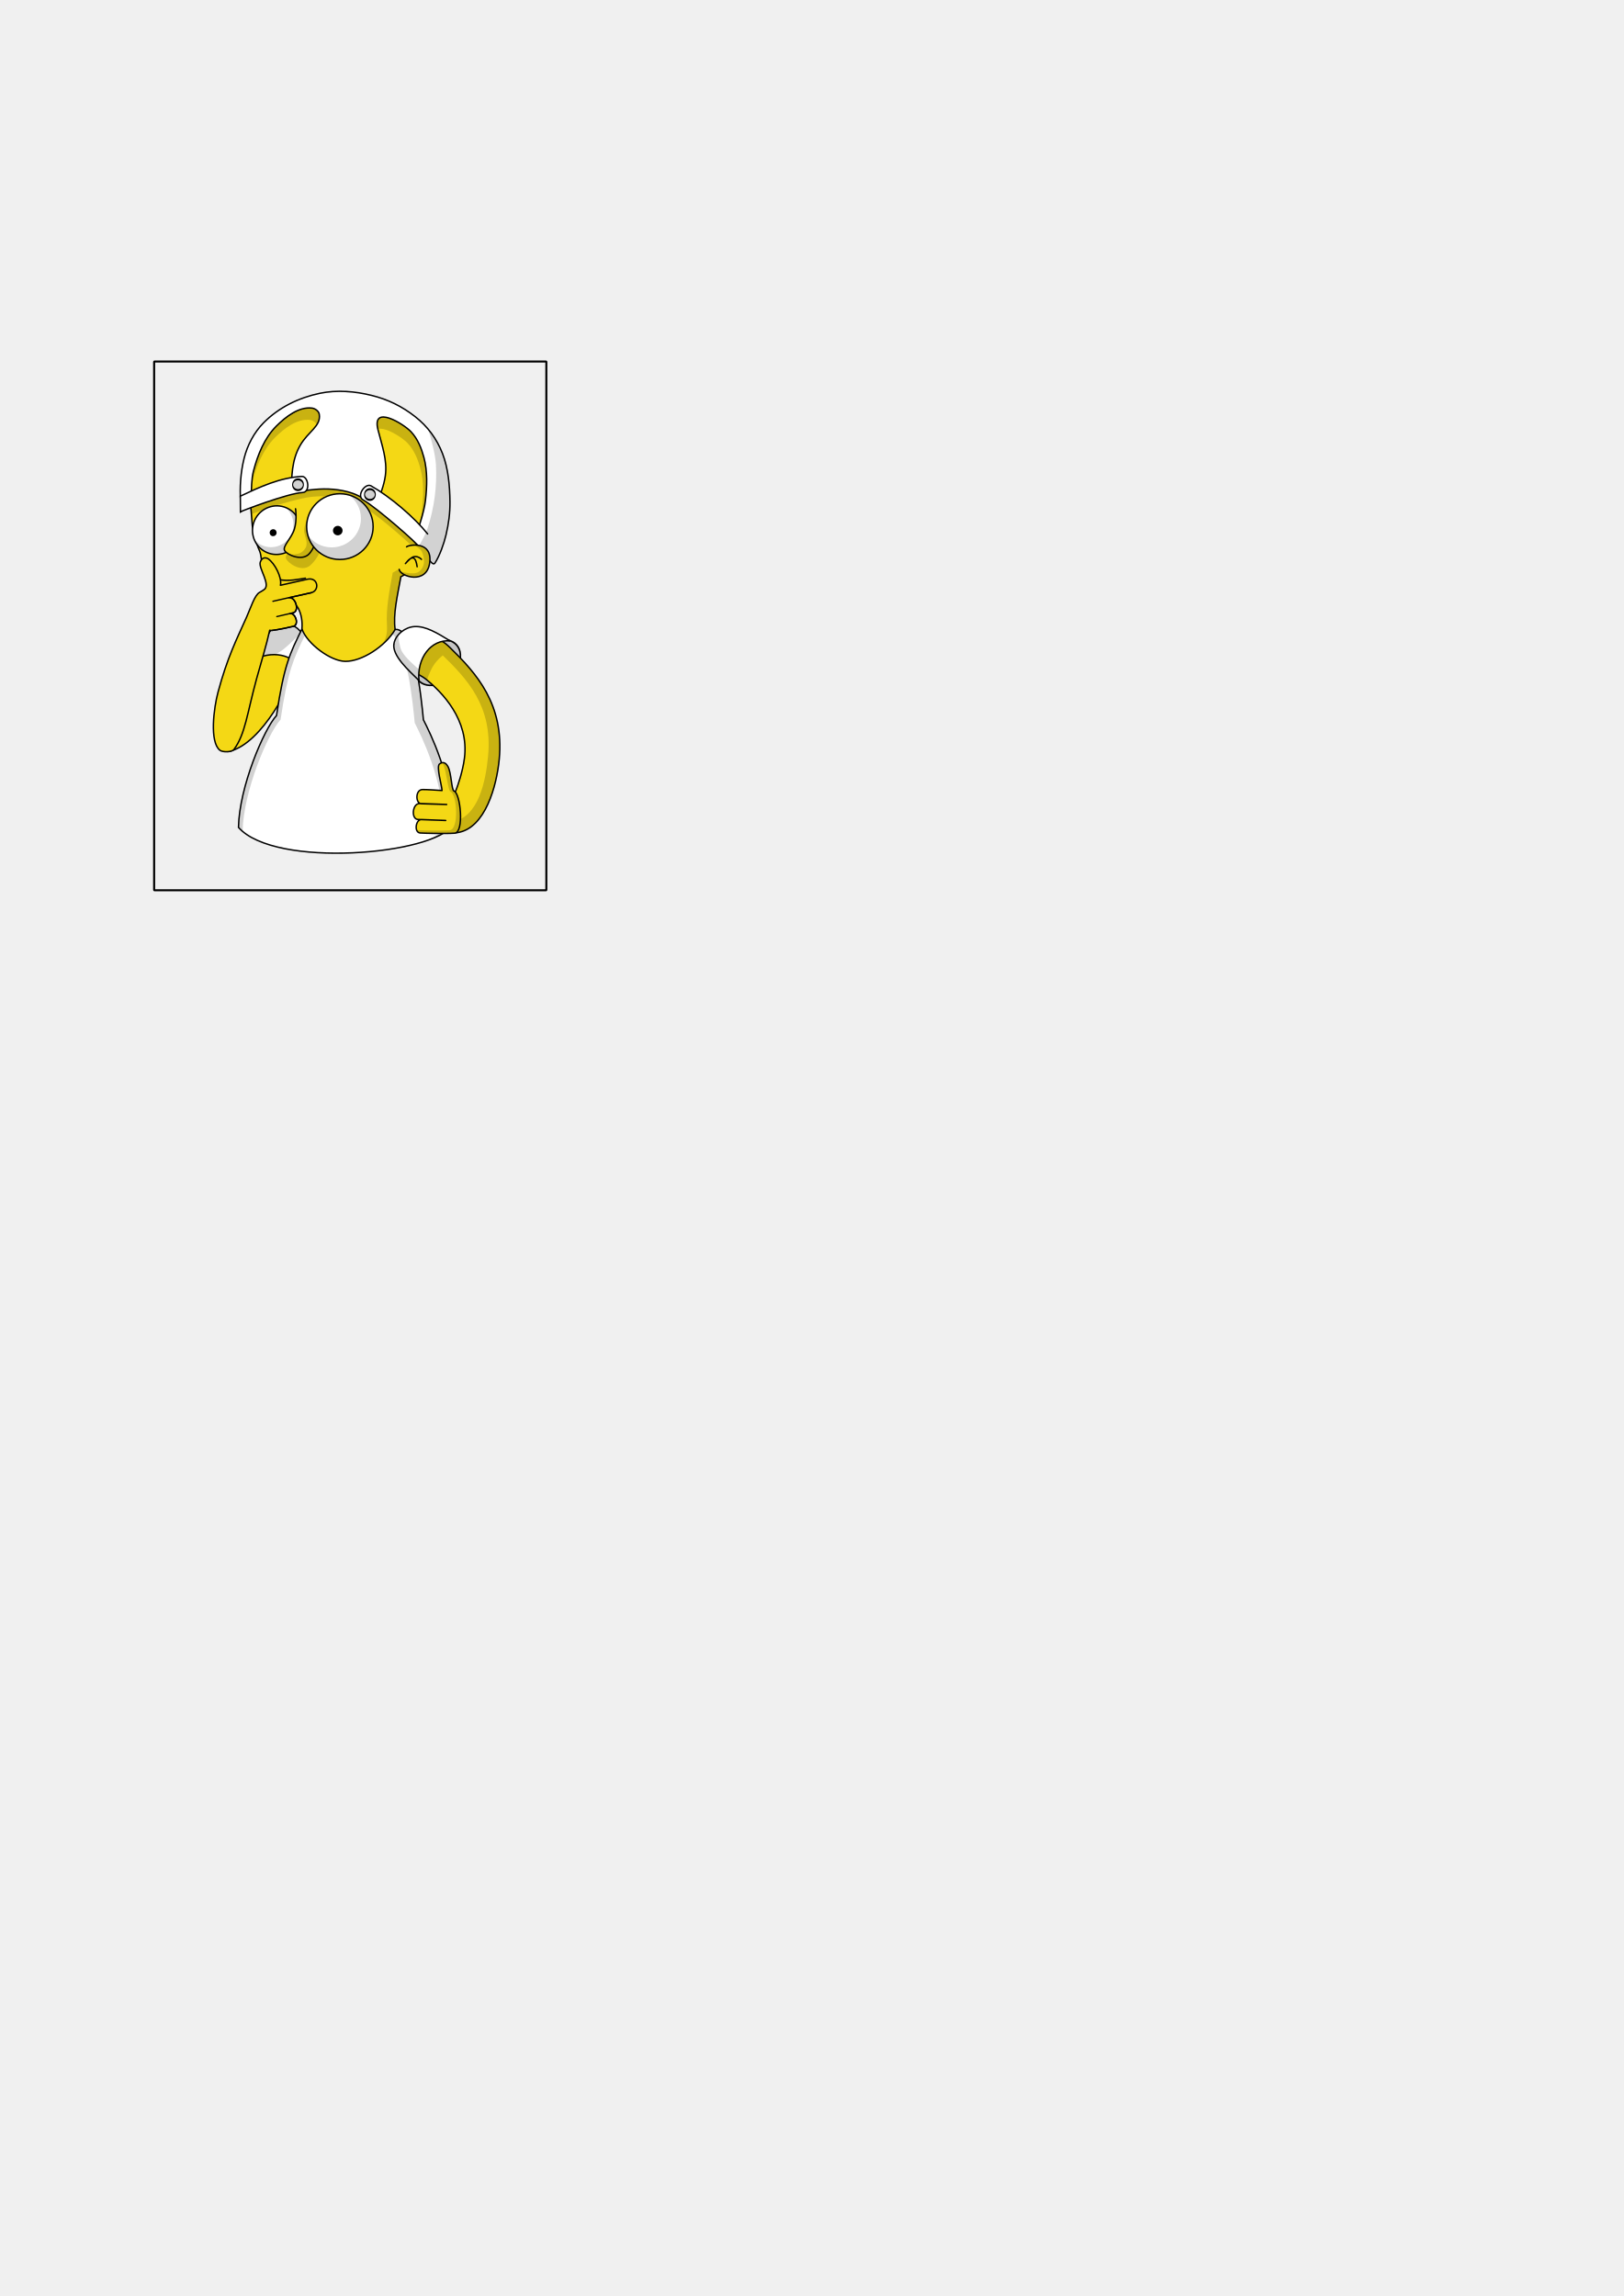
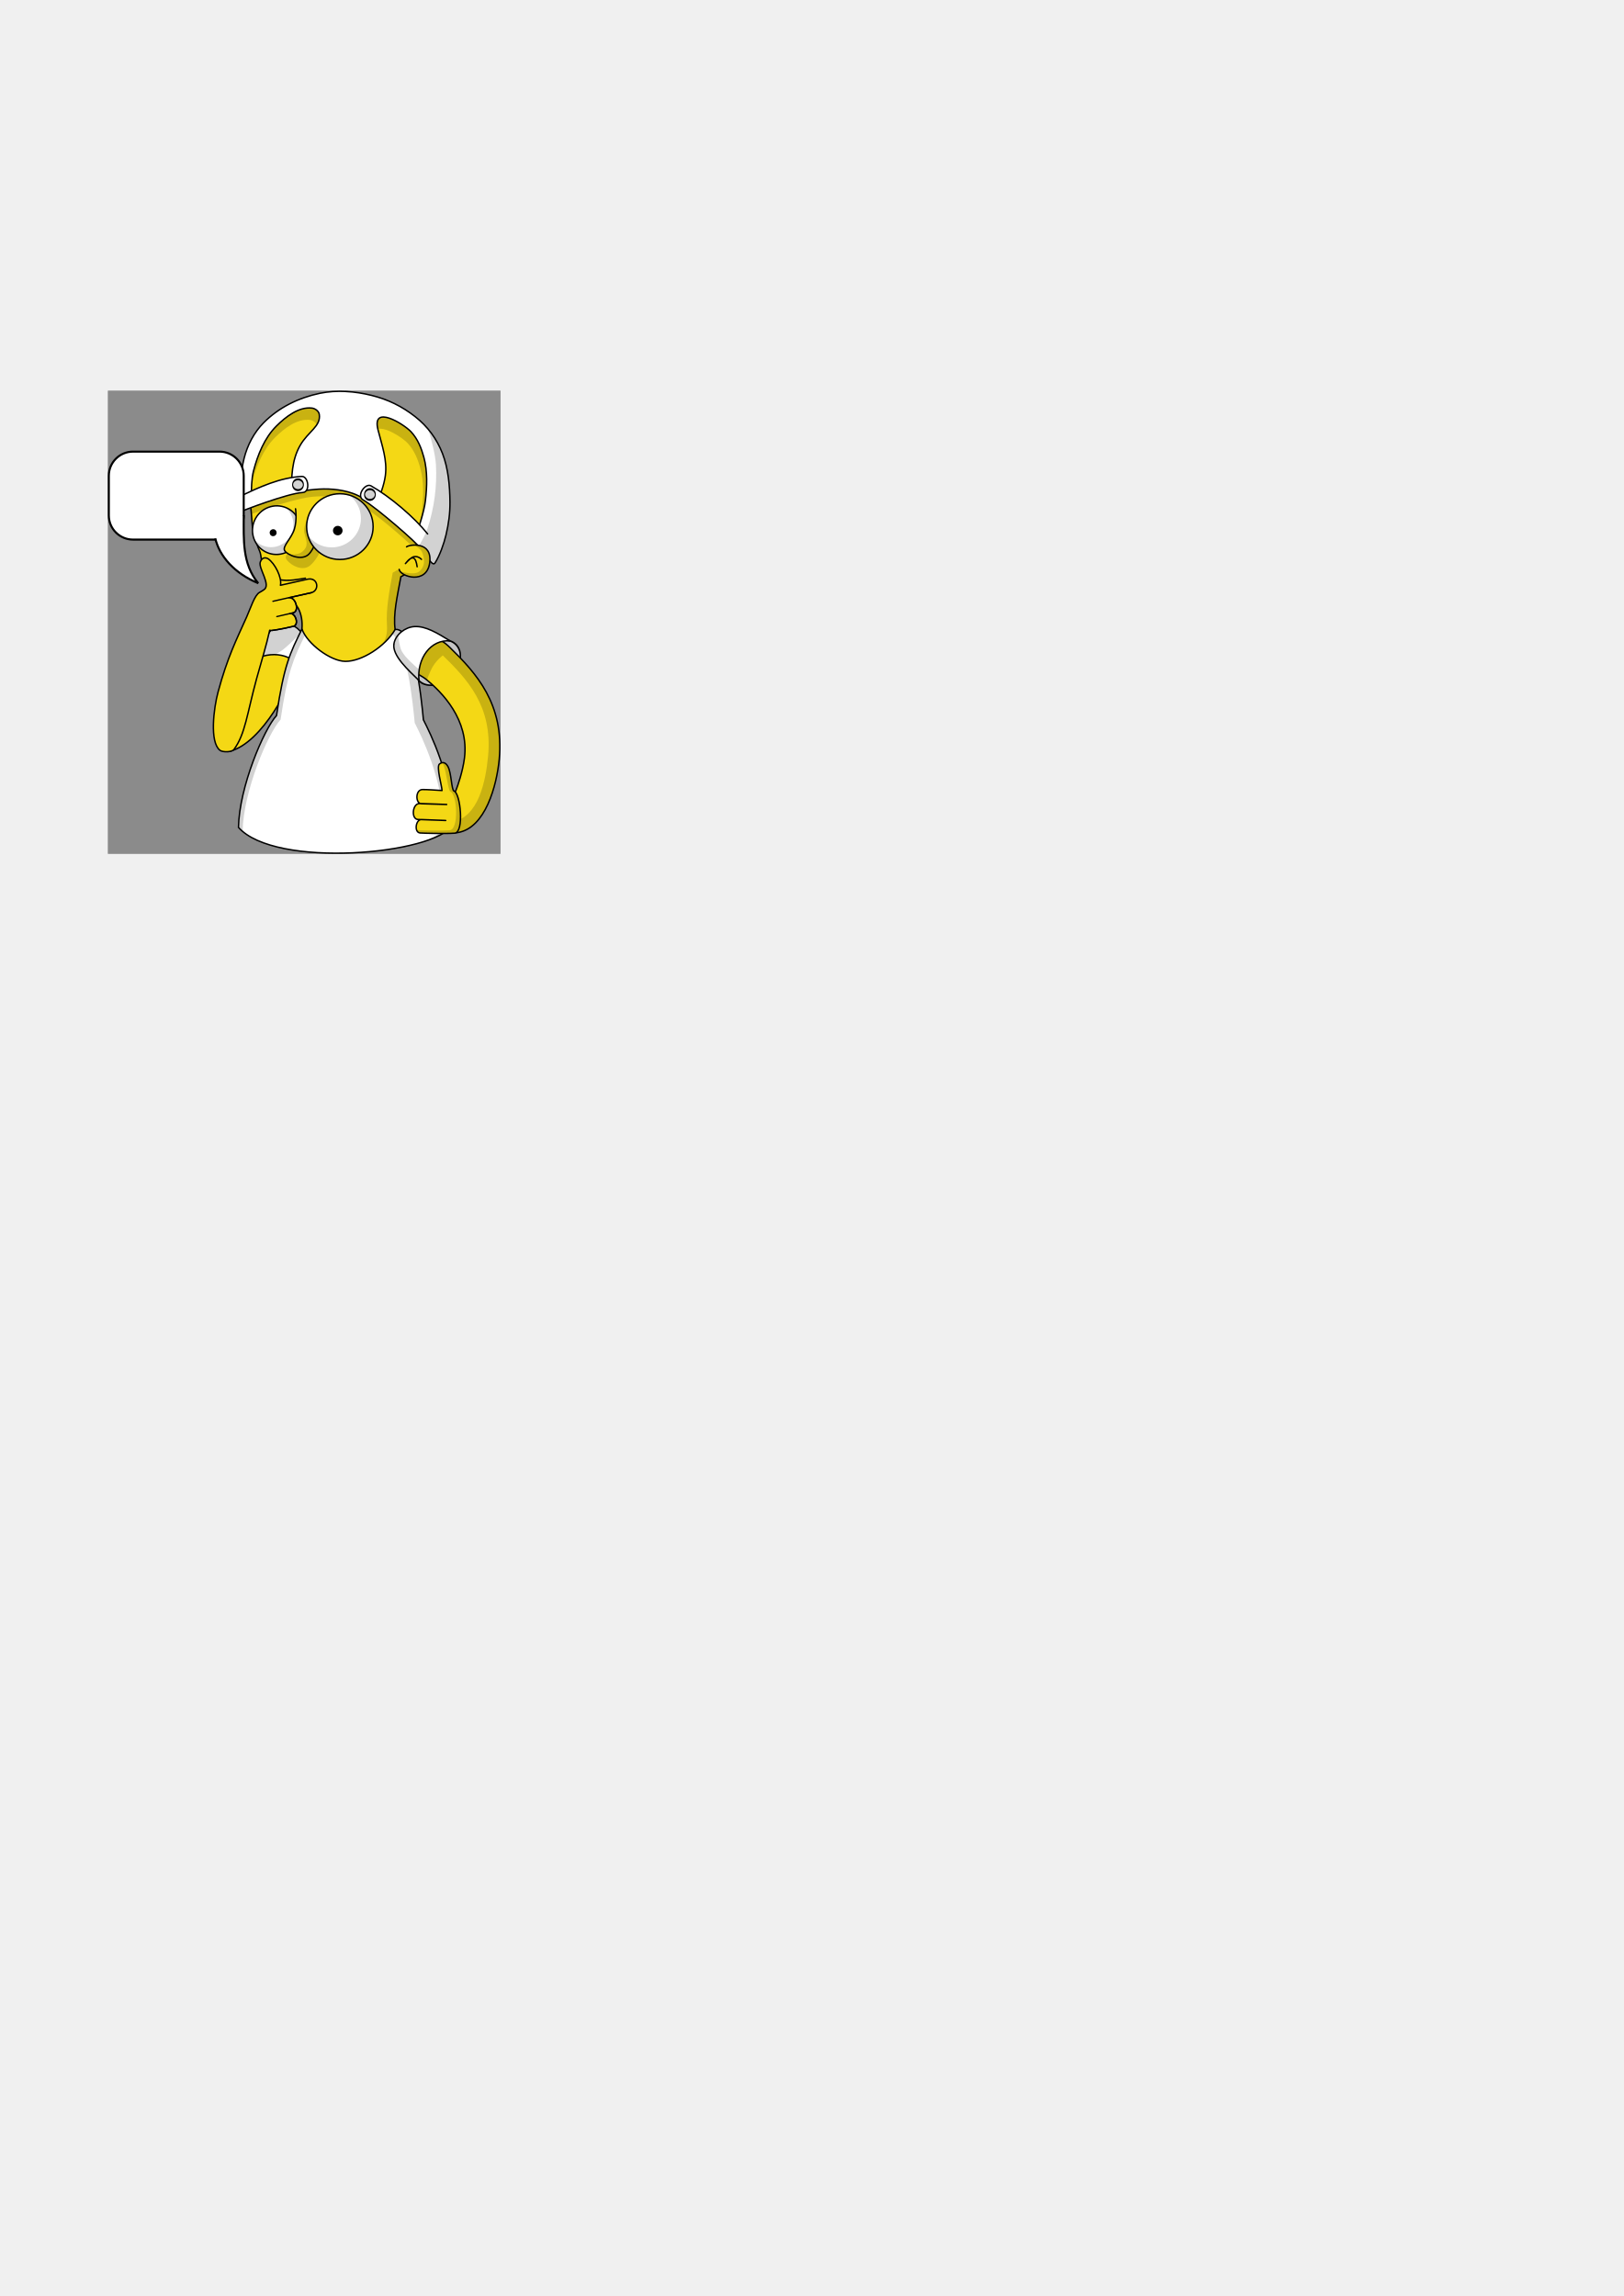
<svg xmlns="http://www.w3.org/2000/svg" width="210mm" height="297mm" id="svg2" version="1.1">
  <defs id="defs4" />
  <g id="layer1">
-     <rect style="fill:none;stroke:#000000;stroke-width:1;stroke-opacity:1" id="rect3863" width="191.715" height="258.512" x="75.346" y="176.746" rx="0.153" ry="0.153" />
+     <rect style="fill:#6c6c6c;fill-opacity:0.758;stroke:none" id="rect3863" width="191.988" height="226.515" x="52.696" y="190.961" rx="0.153" ry="0.153" />
    <g id="g3026">
-       <path style="fill:#c5c5c5;fill-opacity:1;fill-rule:nonzero;stroke:#000000;stroke-width:1.099;stroke-miterlimit:4;stroke-opacity:1;stroke-dasharray:none" id="path3831" d="m 478.055,337.616 a 17.615,16.662 0 1 1 -35.229,0 17.615,16.662 0 1 1 35.229,0 z" transform="matrix(0.5701883,0.1083679,-0.3017614,0.6545537,53.16864,53.06961)" />
-       <path transform="matrix(0.1195104,0.5567047,-0.7066542,-0.02314349,319.9213,77.98414)" d="m 478.055,337.616 a 17.615,16.662 0 1 1 -35.229,0 17.615,16.662 0 1 1 35.229,0 z" id="path3833" style="fill:#c5c5c5;fill-opacity:1;fill-rule:nonzero;stroke:#000000;stroke-width:1.12;stroke-miterlimit:4;stroke-opacity:1;stroke-dasharray:none" />
+       <path style="fill:#c5c5c5;fill-opacity:1;fill-rule:nonzero;stroke:#000000;stroke-width:1.099;stroke-miterlimit:4;stroke-opacity:1;stroke-dasharray:none" id="path3831" d="m 478.055,337.616 c 0,9.202 -7.886,16.662 -17.615,16.662 -9.728,0 -17.615,-7.46 -17.615,-16.662 0,-9.202 7.886,-16.662 17.615,-16.662 9.728,0 17.615,7.46 17.615,16.662 z" transform="matrix(0.5701883,0.1083679,-0.3017614,0.6545537,53.16864,53.06961)" />
+       <path transform="matrix(0.1195104,0.5567047,-0.7066542,-0.02314349,319.9213,77.98414)" d="m 478.055,337.616 c 0,9.202 -7.886,16.662 -17.615,16.662 -9.728,0 -17.615,-7.46 -17.615,-16.662 0,-9.202 7.886,-16.662 17.615,-16.662 9.728,0 17.615,7.46 17.615,16.662 z" id="path3833" style="fill:#c5c5c5;fill-opacity:1;fill-rule:nonzero;stroke:#000000;stroke-width:1.12;stroke-miterlimit:4;stroke-opacity:1;stroke-dasharray:none" />
      <path style="fill:#f4d815;fill-opacity:1;stroke:#000000;stroke-width:0.7;stroke-linecap:round;stroke-linejoin:round;stroke-miterlimit:4;stroke-opacity:1;stroke-dasharray:none" d="m 112.162,347.58 c 8.682,-17.677 11.33,-17.231 15.714,-27.839 l 13.087,-7.741 3.305,13.753 c -1.148,7.696 -15.825,37.583 -32.044,41.574 -7.216,1.776 -10.902,-19.746 -0.062,-19.746 z" id="path3835" />
      <path id="path3845" d="m 171.5,194.625 c -27.135,0.61 -49.355,14.108 -49.281,50.312 0.002,0.851 0.531,4.594 0.531,4.594 l 0.594,7.688 c 0,0 1.581,8.041 3.531,12.125 1.077,2.255 0.553,6.567 2.531,8.094 0.677,0.523 1.49,0.823 2.219,1.281 2.836,1.784 5.704,4.661 4.5,6.781 -0.791,1.393 -0.934,3.333 -0.25,4.781 1.876,3.974 7.66,3.107 9.812,6.938 1.695,3.016 2.208,6.742 1.906,10.312 -1.414,24.821 47.324,24.742 45.562,0.219 -1.064,-7.394 1.075,-16.266 2.812,-25.781 0,0 20.965,-10.062 21,-33.781 0.053,-36.182 -18.341,-52.953 -45.469,-53.562 z" style="fill:#f4d815;fill-opacity:1;stroke:#000000;stroke-width:0.7;stroke-linecap:butt;stroke-linejoin:miter;stroke-miterlimit:4;stroke-opacity:1;stroke-dasharray:none" />
      <path id="path3808" d="m 136.303,283.317 c 4.71,1.095 10.132,-0.237 12.985,-0.64" style="fill:none;stroke:#000000;stroke-width:0.7;stroke-linecap:round;stroke-linejoin:miter;stroke-miterlimit:4;stroke-opacity:1;stroke-dasharray:none" />
      <path id="path4046" d="m 191.188,198.656 c 13.584,7.799 21.817,23.31 21.781,47.531 -0.035,23.719 -21,33.781 -21,33.781 -1.738,9.516 -3.313,17.638 -2.812,25.781 0.261,4.256 -0.642,6.847 -2.344,9.438 2.566,-2.243 4.789,-4.791 6.344,-7.438 -1.064,-7.394 1.075,-16.266 2.812,-25.781 0,0 20.965,-10.062 21,-33.781 0.039,-26.522 -9.823,-42.589 -25.781,-49.531 z m -53.938,93.375 c 0.89,0.743 1.988,1.209 3.125,1.656 -0.904,-0.736 -2.003,-1.214 -3.125,-1.656 z" style="fill:#000000;fill-opacity:0.176;stroke:none" />
      <path id="path3958" d="M 171.5,194.625 C 145.117,195.218 123.398,208.015 122.281,242 L 122.5,241.344 c 0.147,-2.07 0.393,-4.048 0.812,-5.656 2.049,-7.855 5.344,-16.019 11.094,-21.75 4.541,-4.526 10.79,-9.379 17.156,-8.625 1.518,0.18 3.227,1.46 3.469,2.969 0.929,5.805 -5.325,8.231 -9.219,15.031 -2.337,4.081 -3.297,8.699 -3.688,13.438 -6.927,1.216 -13.46,3.855 -19.875,6.781 -0.007,0.472 -0.032,0.926 -0.031,1.406 0.002,0.851 0.531,4.594 0.531,4.594 l 0.125,1.812 c 5.139,-1.904 12.885,-4.625 19,-6.219 3.891,-1.014 7.308,-1.894 10.75,-2.25 6.131,-0.634 12.468,0.052 18.375,1.812 4.256,1.268 7.826,3.683 11.562,6.406 8.836,6.441 22.513,18.858 22.188,19.5 l 4.438,-6.156 c -5.618,-7.061 -15.051,-15.449 -23.531,-21.062 0.6,-1.987 1.029,-3.903 1.25,-5.562 0.993,-7.475 -1.61,-14.481 -3.531,-22 -3.191,-12.489 12.345,-2.898 15.844,0.812 3.364,3.568 5.089,8.043 6.281,12.469 1.785,6.624 1.503,13.997 0.719,20.812 -0.287,2.491 -1.042,5.621 -1.969,8.812 l 10.406,2.469 c 1.426,-3.768 2.305,-8.096 2.312,-13 0.053,-36.182 -18.341,-52.953 -45.469,-53.562 z" style="fill:#000000;fill-opacity:0.176;stroke:none" />
      <path id="path3974" d="m 148.708,253.837 c 0,0 -0.12,5.288 -2.354,9.647 -2.179,4.252 -7.399,7.195 -6.596,9.483 0.803,2.288 7.504,6.967 11.682,3.61 4.178,-3.357 8.142,-11.973 4.42,-13.225" style="fill:#000000;fill-opacity:0.176;stroke:none" />
      <g id="g4024">
-         <path transform="matrix(0.3667109,-0.6351619,0.6350853,0.3666667,-158.8837,403.1904)" d="m 386.786,249.148 a 16.25,16.071 0 1 1 -32.5,0 16.25,16.071 0 1 1 32.5,0 z" id="path3850" style="fill:#ffffff;fill-opacity:1;stroke:#000000;stroke-width:0.954;stroke-miterlimit:4;stroke-opacity:1;stroke-dasharray:none" />
-         <path style="fill:#000000;fill-opacity:1;stroke:none" id="path3852" d="m 386.786,249.148 a 16.25,16.071 0 1 1 -32.5,0 16.25,16.071 0 1 1 32.5,0 z" transform="matrix(0.0528502,-0.09153923,0.09143127,0.05278787,91.15516,281.2007)" />
+         <path transform="matrix(0.3667109,-0.6351619,0.6350853,0.3666667,-158.8837,403.1904)" d="m 386.786,249.148 c 0,8.876 -7.275,16.071 -16.25,16.071 -8.975,0 -16.25,-7.195 -16.25,-16.071 0,-8.876 7.275,-16.071 16.25,-16.071 8.975,0 16.25,7.195 16.25,16.071 z" id="path3850" style="fill:#ffffff;fill-opacity:1;stroke:#000000;stroke-width:0.954;stroke-miterlimit:4;stroke-opacity:1;stroke-dasharray:none" />
+         <path style="fill:#000000;fill-opacity:1;stroke:none" id="path3852" d="m 386.786,249.148 c 0,8.876 -7.275,16.071 -16.25,16.071 -8.975,0 -16.25,-7.195 -16.25,-16.071 0,-8.876 7.275,-16.071 16.25,-16.071 8.975,0 16.25,7.195 16.25,16.071 z" transform="matrix(0.0528502,-0.09153923,0.09143127,0.05278787,91.15516,281.2007)" />
        <path style="fill:#000000;fill-opacity:0.176;stroke:none" d="m 139.406,248.062 c 4.108,3.293 5.305,9.187 2.562,13.938 -3.024,5.238 -9.664,7.084 -14.844,4.094 -1.157,-0.668 -2.138,-1.553 -2.938,-2.531 0.929,2.426 2.679,4.575 5.094,5.969 5.637,3.255 12.865,1.263 16.156,-4.438 3.291,-5.7 1.387,-12.964 -4.25,-16.219 -0.576,-0.333 -1.177,-0.588 -1.781,-0.812 z" id="path4015" />
      </g>
      <path style="fill:#f4d815;fill-opacity:1;stroke:#000000;stroke-width:0.7;stroke-linecap:round;stroke-linejoin:miter;stroke-miterlimit:4;stroke-opacity:1;stroke-dasharray:none" d="m 144.462,248.745 c 0,0 0.842,5.221 -0.563,9.914 -1.37,4.577 -5.969,8.419 -4.764,10.523 1.205,2.104 8.645,5.488 12.144,1.428 3.499,-4.06 5.831,-13.252 1.944,-13.808" id="path3855" />
      <path id="path3976" d="m 149.875,254.625 c 0,0 -1.009,2.397 -1.192,3.879 -0.343,2.795 1.726,5.533 1.098,8.278 -0.338,1.479 -1.576,2.801 -2.906,3.531 -1.454,0.798 -4.44,0.783 -5.469,0.75 2.807,1.538 7.356,2.485 9.875,-0.438 2.307,-2.677 4.094,-7.589 3.938,-10.781 C 152.851,257.476 149.875,254.625 149.875,254.625 z" style="fill:#000000;fill-opacity:0.176;stroke:none" />
      <g transform="matrix(-0.2534308,-0.9673535,-0.9673535,0.2534308,535.8631,578.6421)" id="g3899">
        <path style="fill:#ffffff;fill-opacity:1;stroke:#000000;stroke-width:0.7;stroke-linecap:butt;stroke-linejoin:miter;stroke-miterlimit:4;stroke-opacity:1;stroke-dasharray:none" d="m 365.875,316.038 c 0.503,5.829 -8.357,12.18 -13.637,16.474 2.061,-10.461 -3.765,-20.291 -13.022,-20.353 6.549,-3.186 12.263,-5.968 17.576,-5.194 4.435,0.646 8.697,4.608 9.083,9.073 z" id="path3901" />
        <path id="path3903" d="m 359.062,307.594 c 0,0 -4.264,7.147 -5.875,10.969 -0.564,1.339 -1.312,4.156 -1.312,4.156 0.87,2.979 1.053,6.341 0.375,9.781 5.28,-4.294 14.128,-10.639 13.625,-16.469 -0.319,-3.691 -3.288,-7.023 -6.812,-8.438 z" style="fill:#000000;fill-opacity:0.176;stroke:none" />
      </g>
      <path style="fill:#ffffff;fill-opacity:1;stroke:#000000;stroke-width:0.7;stroke-miterlimit:4;stroke-opacity:1;stroke-dasharray:none" d="m 147.605,307.545 c -5.876,11.833 -8.778,17.647 -12.435,42.274 -6.148,6.709 -18.252,35.031 -18.592,54.69 17.776,20.244 95.753,13.332 104.683,-1.17 -0.345,-23.828 -10.97,-44.87 -14.291,-51.435 -0.997,-10.804 -4.558,-45.485 -13.803,-44.141 -4.878,8.301 -16.322,15.646 -24.356,15.578 -7.153,-0.06 -18.599,-8.516 -21.206,-15.797 z" id="path3905" />
      <path style="fill:#000000;fill-opacity:0.176;stroke:none" d="m 147.594,307.531 c -5.876,11.833 -8.781,17.654 -12.438,42.281 -6.148,6.709 -18.222,35.028 -18.562,54.688 0.605,0.689 1.261,1.342 2,1.969 0.353,-19.658 12.417,-47.951 18.562,-54.656 3.549,-23.903 6.432,-30.118 11.969,-41.281 -0.642,-1.003 -1.179,-2.016 -1.531,-3 z" id="path3907" />
      <path style="fill:#000000;fill-opacity:0.176;stroke:none" d="m 193.594,307.719 c -0.142,0.004 -0.293,0.01 -0.438,0.031 -0.446,0.759 -0.952,1.512 -1.5,2.25 7.226,5.006 10.171,33.743 11.062,43.406 3.321,6.565 13.937,27.609 14.281,51.438 -1.542,2.503 -5.164,4.768 -10.156,6.719 7.209,-2.241 12.453,-5.047 14.406,-8.219 -0.345,-23.828 -10.961,-44.872 -14.281,-51.438 -0.981,-10.635 -4.449,-44.417 -13.375,-44.188 z" id="path3909" />
      <path id="path3911" d="m 218.578,390.245 c 2.437,0 3.094,-0.853 4.355,-4.009 0.832,-2.083 3.242,-8.968 4.087,-15.497 2.45,-18.946 -11.193,-32.431 -18.559,-38.48 -2.293,-1.883 -6.016,-3.571 -7.234,-4.32 -1.32,-0.812 0.368,-7.909 4.133,-11.472 3.765,-3.563 4.239,-3.337 6.882,-3.845 2.391,-0.459 4.859,1.194 7.82,4.084 12.747,12.446 26.512,27.551 23.967,54.548 -1.195,12.682 -6.74,33.743 -20.41,35.813 -0.918,0.333 -3.764,-0.608 -5.057,-0.515" style="fill:#f4d815;fill-opacity:1;stroke:#000000;stroke-width:0.7;stroke-linecap:round;stroke-linejoin:round;stroke-miterlimit:4;stroke-opacity:1;stroke-dasharray:none" />
      <path id="path3913" d="m 213.156,312.531 c -0.302,-0.007 -0.607,0.036 -0.906,0.094 -0.05,0.01 -0.076,0.022 -0.125,0.031 -2.514,0.472 -3.088,0.317 -6.781,3.812 -3.765,3.563 -5.445,10.656 -4.125,11.469 1.218,0.75 5.207,2.867 7.5,4.75 0.325,-1.703 1.421,-3.93 1.875,-4.938 1.385,-3.073 3.546,-5.505 5.844,-7.344 11.723,11.462 24.466,24.68 22.156,49.188 -1.142,12.121 -4.622,30.209 -17.688,32.188 -0.034,0.012 -2.303,3.835 -2.344,3.844 l 0,0.938 c 1.293,-0.093 4.145,0.833 5.062,0.5 13.671,-2.07 19.211,-23.13 20.406,-35.812 2.487,-26.39 -10.597,-41.4 -23.094,-53.688 -0.289,-0.284 -0.587,-0.562 -0.875,-0.844 -0.383,-0.374 -0.727,-0.7 -1.094,-1.031 -0.269,-0.243 -0.519,-0.469 -0.781,-0.688 -0.087,-0.073 -0.164,-0.149 -0.25,-0.219 -0.222,-0.179 -0.44,-0.34 -0.656,-0.5 -0.128,-0.096 -0.249,-0.162 -0.375,-0.25 -0.322,-0.226 -0.625,-0.416 -0.938,-0.594 -0.033,-0.019 -0.061,-0.044 -0.094,-0.062 -0.098,-0.054 -0.184,-0.107 -0.281,-0.156 -0.236,-0.12 -0.487,-0.223 -0.719,-0.312 -0.044,-0.017 -0.081,-0.047 -0.125,-0.062 -0.239,-0.087 -0.452,-0.136 -0.688,-0.188 -0.083,-0.018 -0.168,-0.047 -0.25,-0.062 -0.221,-0.041 -0.435,-0.058 -0.656,-0.062 z" style="fill:#000000;fill-opacity:0.176;stroke:none" />
      <path id="path3927" d="m 205.347,407.245 c -3.056,-0.28 -2.167,-6.751 0.736,-6.565 0.49,0.031 11.782,0.454 11.782,0.454 0,0 -12.917,-0.472 -13.556,-0.496 -3.428,-0.13 -2.787,-7.854 0.793,-7.784 3.383,0.066 13.237,0.46 13.237,0.46 0,0 -9.366,-0.29 -12.386,-0.362 -2.893,-0.069 -3.028,-6.904 0.574,-6.939 2.23,-0.021 6.023,0.248 9.537,0.472 0.033,-1.953 -2.915,-11.685 -1.241,-12.968 1.779,-1.364 3.193,-0.479 4.145,1.256 1.727,3.149 1.673,11.192 2.923,11.944 3.239,0.971 5.113,20.292 0.348,20.624 -4.765,0.333 -15.619,0.021 -16.892,-0.096 z" style="fill:#f4d815;fill-opacity:1;stroke:#000000;stroke-width:0.7;stroke-linecap:round;stroke-linejoin:round;stroke-miterlimit:4;stroke-opacity:1;stroke-dasharray:none" />
      <path style="fill:#ffffff;fill-opacity:1;stroke:#000000;stroke-width:0.7;stroke-linecap:butt;stroke-linejoin:miter;stroke-miterlimit:4;stroke-opacity:1;stroke-dasharray:none" d="m 192.584,314.644 c -1.084,5.865 7.28,13.181 12.215,18.057 -1.061,-10.818 5.816,-20.218 15.214,-19.371 -6.331,-3.876 -11.855,-7.262 -17.322,-6.999 -4.563,0.219 -9.277,3.821 -10.108,8.313 z" id="path3931" />
      <path style="fill:#000000;fill-opacity:0.176;stroke:none" d="m 194.4,310.71 c -0.917,1.166 -1.561,2.522 -1.825,3.948 -1.084,5.865 7.299,13.181 12.233,18.058 -0.181,-1.84 -0.122,-3.639 0.13,-5.353 -1.853,-1.526 -6.773,-5.733 -8.524,-8.944 -1.206,-2.213 -1.699,-7.366 -1.699,-7.366 l -0.315,-0.342 z" id="path3933" />
      <path id="path3944" d="m 169.066,191.386 c -4.258,-0.22 -8.535,0.033 -12.657,0.89 -10.398,2.162 -20.128,6.906 -27.59,14.463 -4.643,4.702 -7.913,10.958 -9.5,17.373 -1.693,6.842 -2.189,14.043 -1.714,21.119 l 5.275,-1.945 c -0.049,-4.191 0.095,-9.449 1.011,-12.961 2.078,-7.968 5.375,-16.201 11.207,-22.014 4.606,-4.59 10.957,-9.557 17.414,-8.792 1.539,0.182 3.301,1.477 3.546,3.008 0.943,5.889 -5.4,8.355 -9.35,15.253 -4.108,7.174 -4.272,15.351 -4.181,23.539 3.946,-1.319 7.923,-1.685 11.053,-2 6.221,-0.626 12.752,-0.2 18.668,1.823 3.909,1.337 7.47,3.842 10.863,6.314 2.779,-4.706 4.688,-10.64 5.259,-14.94 1.007,-7.582 -1.643,-14.721 -3.591,-22.348 -3.237,-12.668 12.524,-2.908 16.073,0.856 3.413,3.619 5.157,8.161 6.366,12.65 1.81,6.719 1.534,14.179 0.738,21.092 -0.631,5.485 -3.492,14.045 -5.525,19.628 2.042,2.448 3.983,5.412 6.094,7.731 1.31,1.439 3.077,4.713 4.137,3.081 2.261,-3.482 4.347,-9.409 5.353,-13.656 1.287,-5.437 2.003,-10.692 1.935,-16.279 -0.095,-7.814 -0.825,-16.284 -3.658,-23.567 -2.799,-7.198 -7.249,-13.22 -13.326,-17.986 -6.478,-5.081 -13.326,-8.431 -21.319,-10.406 -4.087,-1.01 -8.325,-1.704 -12.583,-1.924 z" style="fill:#ffffff;stroke:#000000;stroke-width:0.7;stroke-linecap:butt;stroke-linejoin:miter;stroke-miterlimit:4;stroke-opacity:1;stroke-dasharray:none" />
      <path style="fill:#ffffff;stroke:#000000;stroke-width:0.7;stroke-linecap:butt;stroke-linejoin:miter;stroke-miterlimit:4;stroke-opacity:1;stroke-dasharray:none" d="m 204.752,267.392 c 0.402,-0.794 -20.793,-19.355 -27.275,-23.006 -3.37,-1.897 0.948,-8.299 3.823,-6.885 9.394,5.305 21.293,15.438 27.897,23.737" id="path3949" />
      <path id="path4052" d="m 209.344,209.875 c 1.671,5.598 3.475,12.57 3.75,17.312 0.609,10.48 -0.857,21.243 -4.125,31.219 -0.819,2.499 -2.628,5.85 -4.344,8.781 1.282,1.707 2.556,3.454 3.906,4.938 1.31,1.439 3.066,4.725 4.125,3.094 2.261,-3.482 4.369,-9.409 5.375,-13.656 1.287,-5.437 1.974,-10.694 1.906,-16.281 -0.095,-7.814 -0.824,-16.311 -3.656,-23.594 -1.705,-4.384 -4.013,-8.319 -6.938,-11.812 z" style="fill:#000000;fill-opacity:0.176;stroke:none" />
      <path id="path3940" d="m 147.963,240.788 c 3.861,-0.211 2.822,-7.862 -0.381,-7.866 -10.772,0.6 -20.505,5.128 -30.1,9.649 l 0.052,7.647 c 0.463,-0.351 23.001,-9.025 30.429,-9.43 z" style="fill:#ffffff;stroke:#000000;stroke-width:0.7;stroke-linecap:butt;stroke-linejoin:miter;stroke-miterlimit:4;stroke-opacity:1;stroke-dasharray:none" />
-       <path transform="matrix(1.417657,0.1003408,-0.2006816,2.835313,-12.0747,-453.9965)" d="m 146.901,238.571 a 1.856,0.928 0 1 1 -3.712,0 1.856,0.928 0 1 1 3.712,0 z" id="path3954" style="fill:#000000;fill-opacity:0.176;fill-rule:nonzero;stroke:#000000;stroke-width:0.348;stroke-miterlimit:4;stroke-opacity:1;stroke-dasharray:none" />
-       <path style="fill:#000000;fill-opacity:0.176;fill-rule:nonzero;stroke:#000000;stroke-width:0.348;stroke-miterlimit:4;stroke-opacity:1;stroke-dasharray:none" id="path3956" d="m 146.901,238.571 a 1.856,0.928 0 1 1 -3.712,0 1.856,0.928 0 1 1 3.712,0 z" transform="matrix(1.417657,0.1003408,-0.2006816,2.835313,23.08232,-449.2057)" />
+       <path transform="matrix(1.417657,0.1003408,-0.2006816,2.835313,-12.0747,-453.9965)" d="m 146.901,238.571 c 0,0.513 -0.831,0.928 -1.856,0.928 -1.025,0 -1.856,-0.416 -1.856,-0.928 0,-0.513 0.831,-0.928 1.856,-0.928 1.025,0 1.856,0.416 1.856,0.928 z" id="path3954" style="fill:#000000;fill-opacity:0.176;fill-rule:nonzero;stroke:#000000;stroke-width:0.348;stroke-miterlimit:4;stroke-opacity:1;stroke-dasharray:none" />
+       <path style="fill:#000000;fill-opacity:0.176;fill-rule:nonzero;stroke:#000000;stroke-width:0.348;stroke-miterlimit:4;stroke-opacity:1;stroke-dasharray:none" id="path3956" d="m 146.901,238.571 c 0,0.513 -0.831,0.928 -1.856,0.928 -1.025,0 -1.856,-0.416 -1.856,-0.928 0,-0.513 0.831,-0.928 1.856,-0.928 1.025,0 1.856,0.416 1.856,0.928 z" transform="matrix(1.417657,0.1003408,-0.2006816,2.835313,23.08232,-449.2057)" />
      <g id="g4029">
-         <path style="fill:#ffffff;fill-opacity:1;stroke:#000000;stroke-width:0.7;stroke-miterlimit:4;stroke-opacity:1;stroke-dasharray:none" id="path3859" d="m 386.786,249.148 a 16.25,16.071 0 1 1 -32.5,0 16.25,16.071 0 1 1 32.5,0 z" transform="translate(-204.3961,8.3169)" />
-         <path transform="matrix(0.1441195,0,0,0.1439669,111.7066,223.5421)" d="m 386.786,249.148 a 16.25,16.071 0 1 1 -32.5,0 16.25,16.071 0 1 1 32.5,0 z" id="path3863" style="fill:#000000;fill-opacity:1;stroke:none" />
+         <path style="fill:#ffffff;fill-opacity:1;stroke:#000000;stroke-width:0.7;stroke-miterlimit:4;stroke-opacity:1;stroke-dasharray:none" id="path3859" d="m 386.786,249.148 c 0,8.876 -7.275,16.071 -16.25,16.071 -8.975,0 -16.25,-7.195 -16.25,-16.071 0,-8.876 7.275,-16.071 16.25,-16.071 8.975,0 16.25,7.195 16.25,16.071 z" transform="translate(-204.3961,8.3169)" />
+         <path transform="matrix(0.1441195,0,0,0.1439669,111.7066,223.5421)" d="m 386.786,249.148 c 0,8.876 -7.275,16.071 -16.25,16.071 -8.975,0 -16.25,-7.195 -16.25,-16.071 0,-8.876 7.275,-16.071 16.25,-16.071 8.975,0 16.25,7.195 16.25,16.071 z" id="path3863" style="fill:#000000;fill-opacity:1;stroke:none" />
        <path style="fill:#000000;fill-opacity:0.176;stroke:none" d="m 170.531,242 c 3.58,2.572 5.906,6.758 5.906,11.469 0,7.816 -6.41,14.156 -14.312,14.156 -4.835,0 -9.066,-2.4 -11.656,-6.031 1.843,6.874 8.126,11.938 15.656,11.938 8.975,0 16.25,-7.186 16.25,-16.062 0,-7.368 -5.007,-13.571 -11.844,-15.469 z" id="path4017" />
      </g>
      <g id="g3858">
        <path style="fill:#f4d815;fill-opacity:1;stroke:#000000;stroke-width:0.7;stroke-linecap:round;stroke-linejoin:miter;stroke-miterlimit:4;stroke-opacity:1;stroke-dasharray:none" d="m 198.739,267.36 c 0.968,-1.04 12.751,-3.121 11.309,7.772 -1.441,10.893 -14.432,6.764 -14.909,3.269" id="path3879" />
        <path style="fill:none;stroke:#000000;stroke-width:0.7;stroke-linecap:round;stroke-linejoin:round;stroke-miterlimit:4;stroke-opacity:1;stroke-dasharray:none" d="m 206.025,273.477 c 0,0 -2.139,-2.376 -4.622,-0.917 -1.261,0.741 -3.229,2.971 -3.229,2.971 3.636,-4.667 5.132,-2.907 5.732,1.544" id="path3881" />
        <path style="fill:#000000;fill-opacity:0.176;stroke:none" d="m 202.688,266.5 c 1.245,0.877 3.116,2.192 3.562,3.281 0.724,1.769 1.16,3.501 1,5.406 -0.106,1.263 -0.872,3.128 -2.438,4.312 -2.192,1.658 -7.295,0.382 -9.25,-0.188 2.275,3.178 13.186,5.746 14.5,-4.188 0.939,-7.097 -3.736,-8.667 -7.375,-8.625 z" id="path4034" />
      </g>
      <path id="path3038" d="m 129.688,272.75 c -1.187,-0.055 -2.057,0.79 -2.469,2.062 -0.995,3.079 5.551,11.346 1.688,13.578 -0.565,0.326 -1.115,0.771 -2.016,1.234 -2.438,1.256 -4.424,7.776 -6.359,12.094 -4.954,11.054 -9.334,19.557 -13.938,36.594 -2.121,7.849 -4.226,24.494 0.906,28.5 1.35,1.054 5.865,0.977 6.875,-0.406 5.56,-7.612 6.342,-17.34 11.062,-34.625 2.277,-8.337 4.738,-16.041 6.406,-23.656 0.379,0.116 0.767,0.144 1.188,0.094 3.155,-0.378 9.258,-1.683 10.469,-2.031 2.804,-0.807 0.967,-6.493 -1.656,-6.25 0.465,-0.107 1.327,-0.287 1.438,-0.312 3.222,-0.743 1.315,-7.782 -2,-7.406 4.807,-1.08 9.275,-2.103 10.969,-2.469 4.113,-1.132 3.196,-7.625 -1.844,-6.594 -1.874,0.383 -13.323,2.983 -13.323,2.983 0.855,-3.677 -2.716,-10.793 -6.114,-13.014 -0.447,-0.26 -0.885,-0.357 -1.281,-0.375 z" style="fill:#f4d815;fill-opacity:1;stroke:#000000;stroke-width:0.7;stroke-linecap:butt;stroke-linejoin:round;stroke-miterlimit:4;stroke-opacity:1;stroke-dasharray:none" />
      <path id="path3028" d="m 216.672,372.857 c -0.157,-0.013 -0.334,0.005 -0.5,0.031 0.105,0.155 0.217,0.295 0.312,0.469 1.727,3.149 2.417,12.931 3.667,13.683 3.239,0.971 4.379,18.547 -0.385,18.879 -4.383,0.306 -13.602,0.069 -16.094,-0.062 0.281,0.758 0.838,1.297 1.688,1.375 1.273,0.117 12.11,0.426 16.875,0.094 4.765,-0.333 2.896,-19.623 -0.344,-20.594 -1.25,-0.752 -1.211,-8.82 -2.938,-11.969 -0.595,-1.084 -1.349,-1.827 -2.281,-1.906 z" style="fill:#000000;fill-opacity:0.176;stroke:none" />
      <path style="fill:none;fill-opacity:1;stroke:#000000;stroke-width:0.631;stroke-linecap:round;stroke-linejoin:round;stroke-miterlimit:4;stroke-opacity:1;stroke-dasharray:none" d="m 133.039,308.222 c 3.155,-0.378 9.242,-1.676 10.453,-2.024 2.906,-0.837 0.848,-6.935 -1.927,-6.217 -0.469,0.121 -6.255,1.472 -6.255,1.472 0,0 7.349,-1.7 7.963,-1.841 3.294,-0.76 1.245,-8.117 -2.207,-7.387 -3.262,0.69 -7.661,1.747 -7.661,1.747 0,0 15.927,-3.588 18.837,-4.217" id="path3929" />
    </g>
+     <g id="g3799" transform="translate(20.13909,30.27081)">
+       <g id="g3803" transform="translate(-18.38478,-8.838835)">
+         <rect style="fill:#ffffff;fill-opacity:1;stroke:#000000;stroke-width:1;stroke-linecap:round;stroke-linejoin:round;stroke-miterlimit:4;stroke-opacity:1;stroke-dasharray:none;stroke-dashoffset:0" id="rect3026" width="65.938" height="43.005" x="51.442" y="199.367" rx="11.82" ry="11.82" />
+         <path style="fill:#ffffff;fill-opacity:1;stroke:#000000;stroke-width:1px;stroke-linecap:butt;stroke-linejoin:miter;stroke-opacity:1" d="m 103.477,241.772 c 2.025,8.645 9.285,17.086 20.985,21.927 -7.882,-9.543 -7.071,-21.196 -7.071,-33.234" id="path3029" />
+       </g>
+     </g>
  </g>
</svg>
